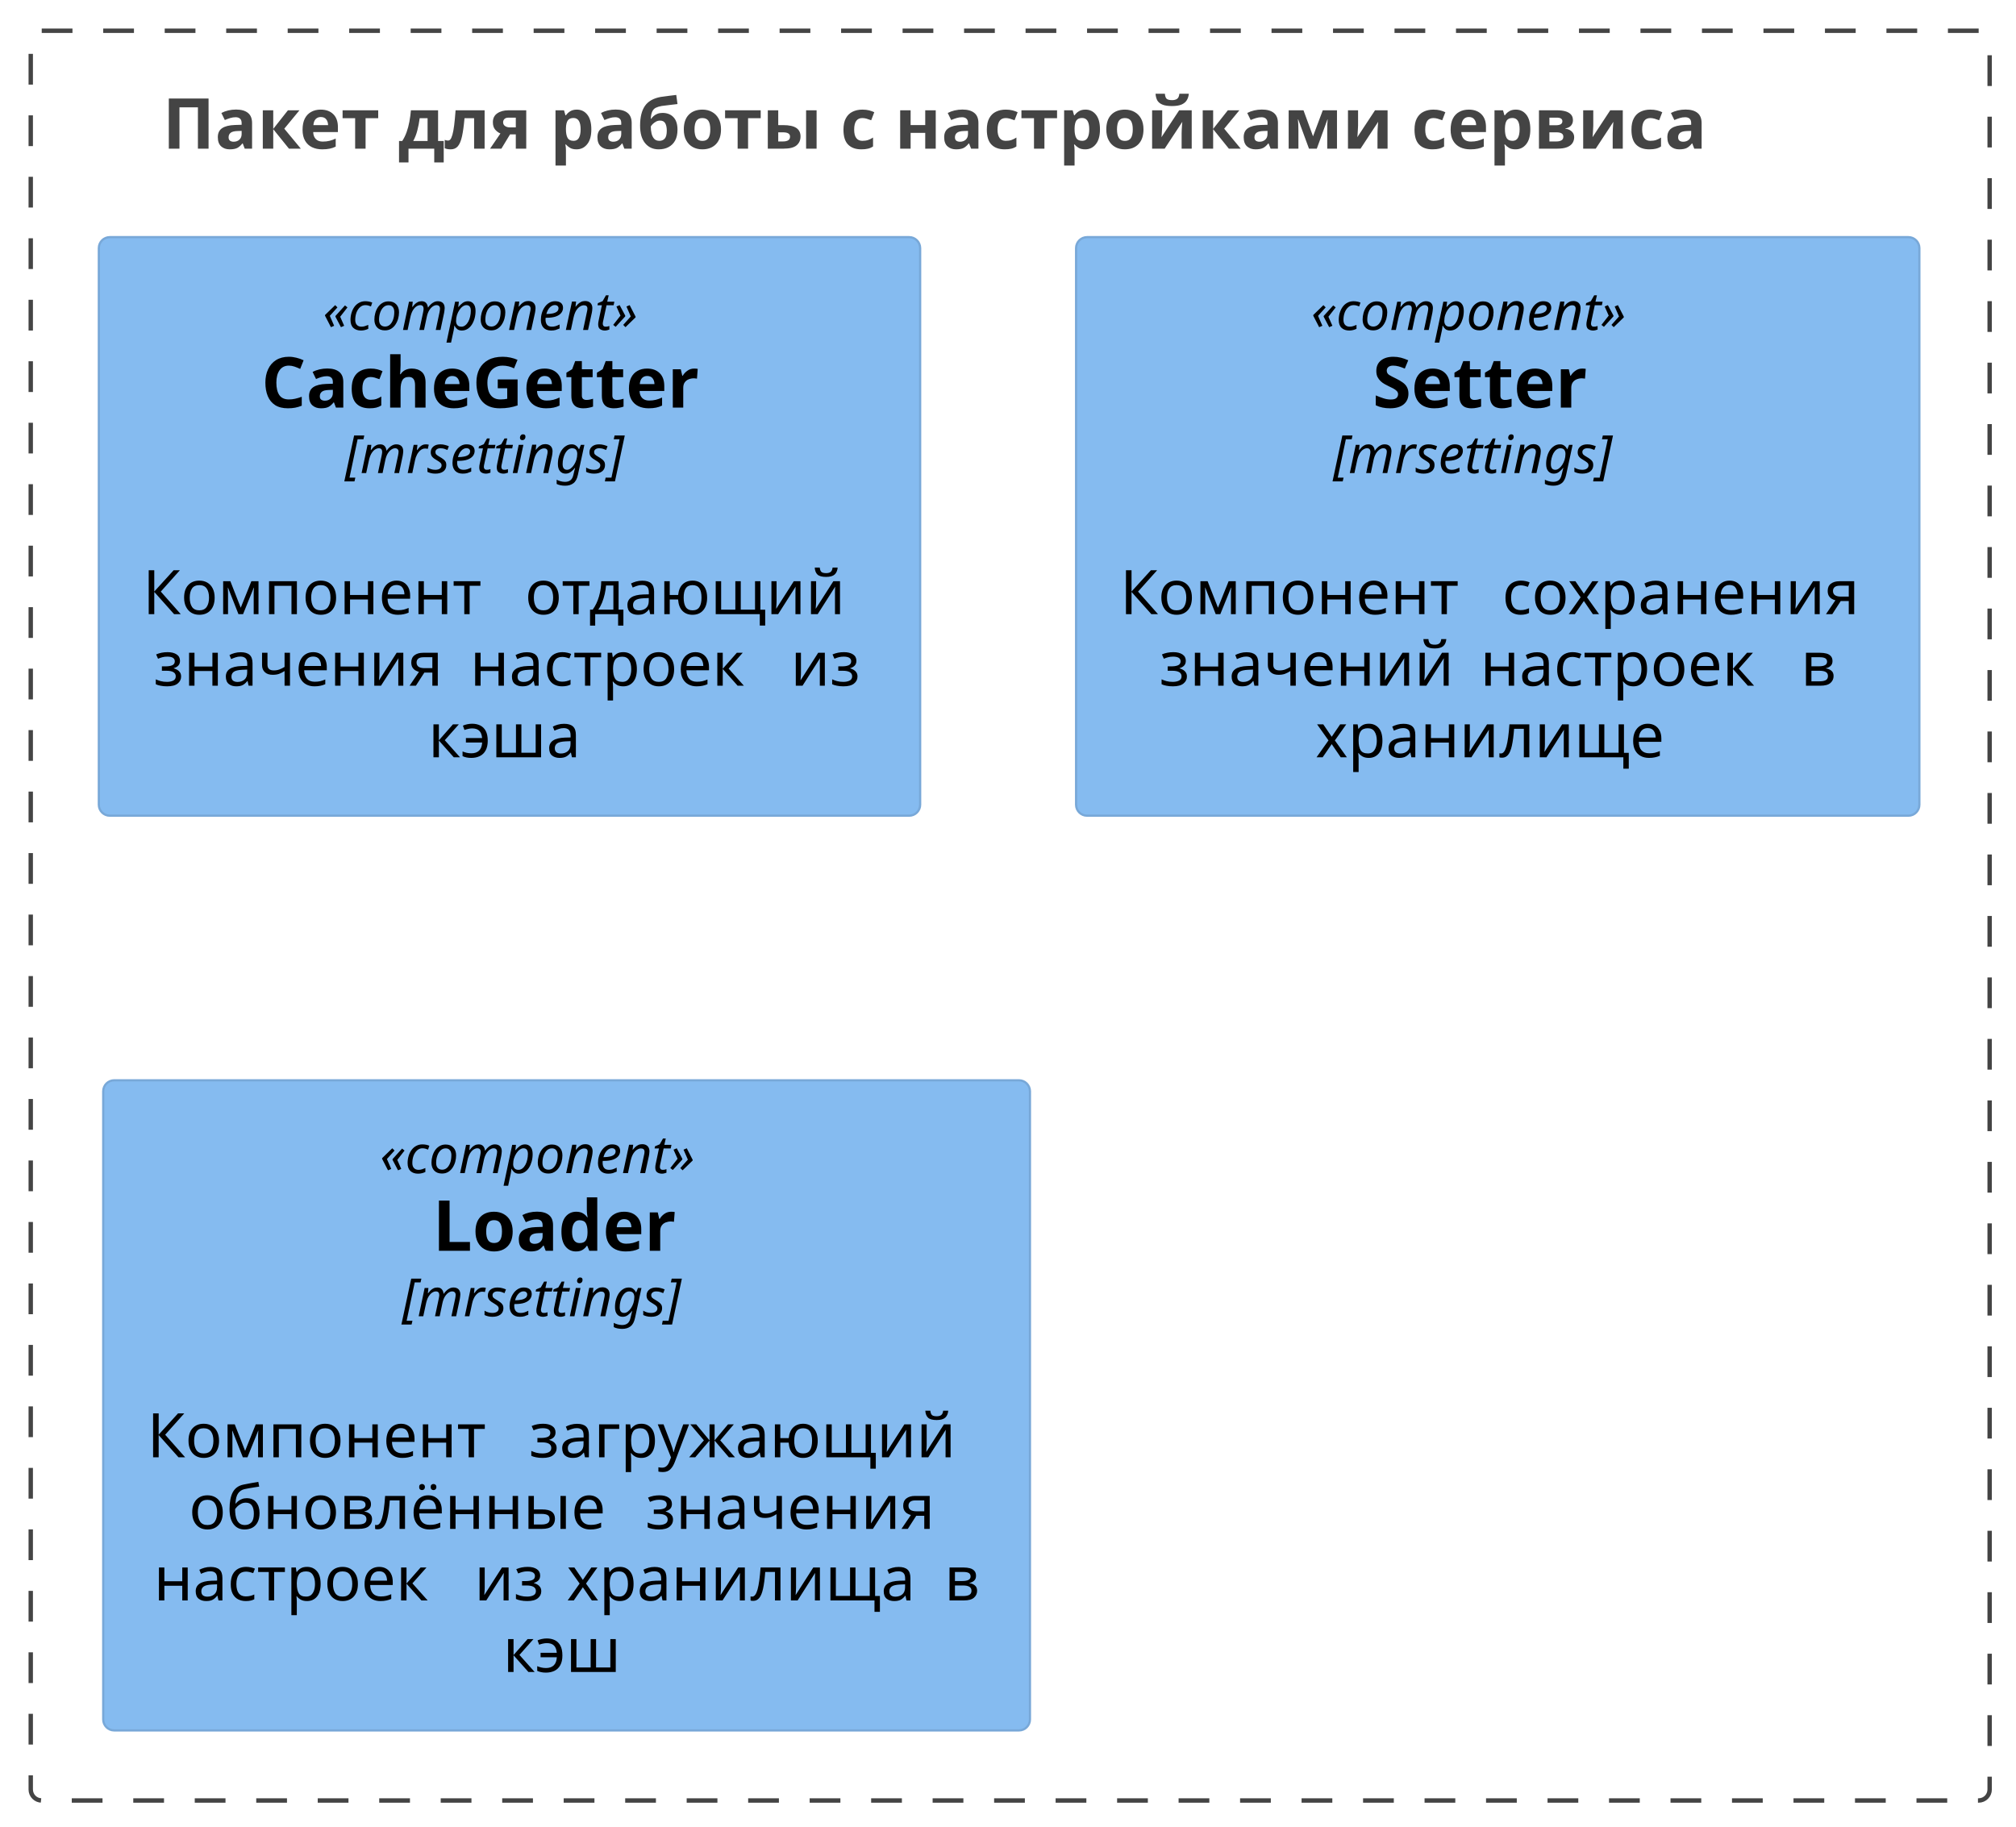
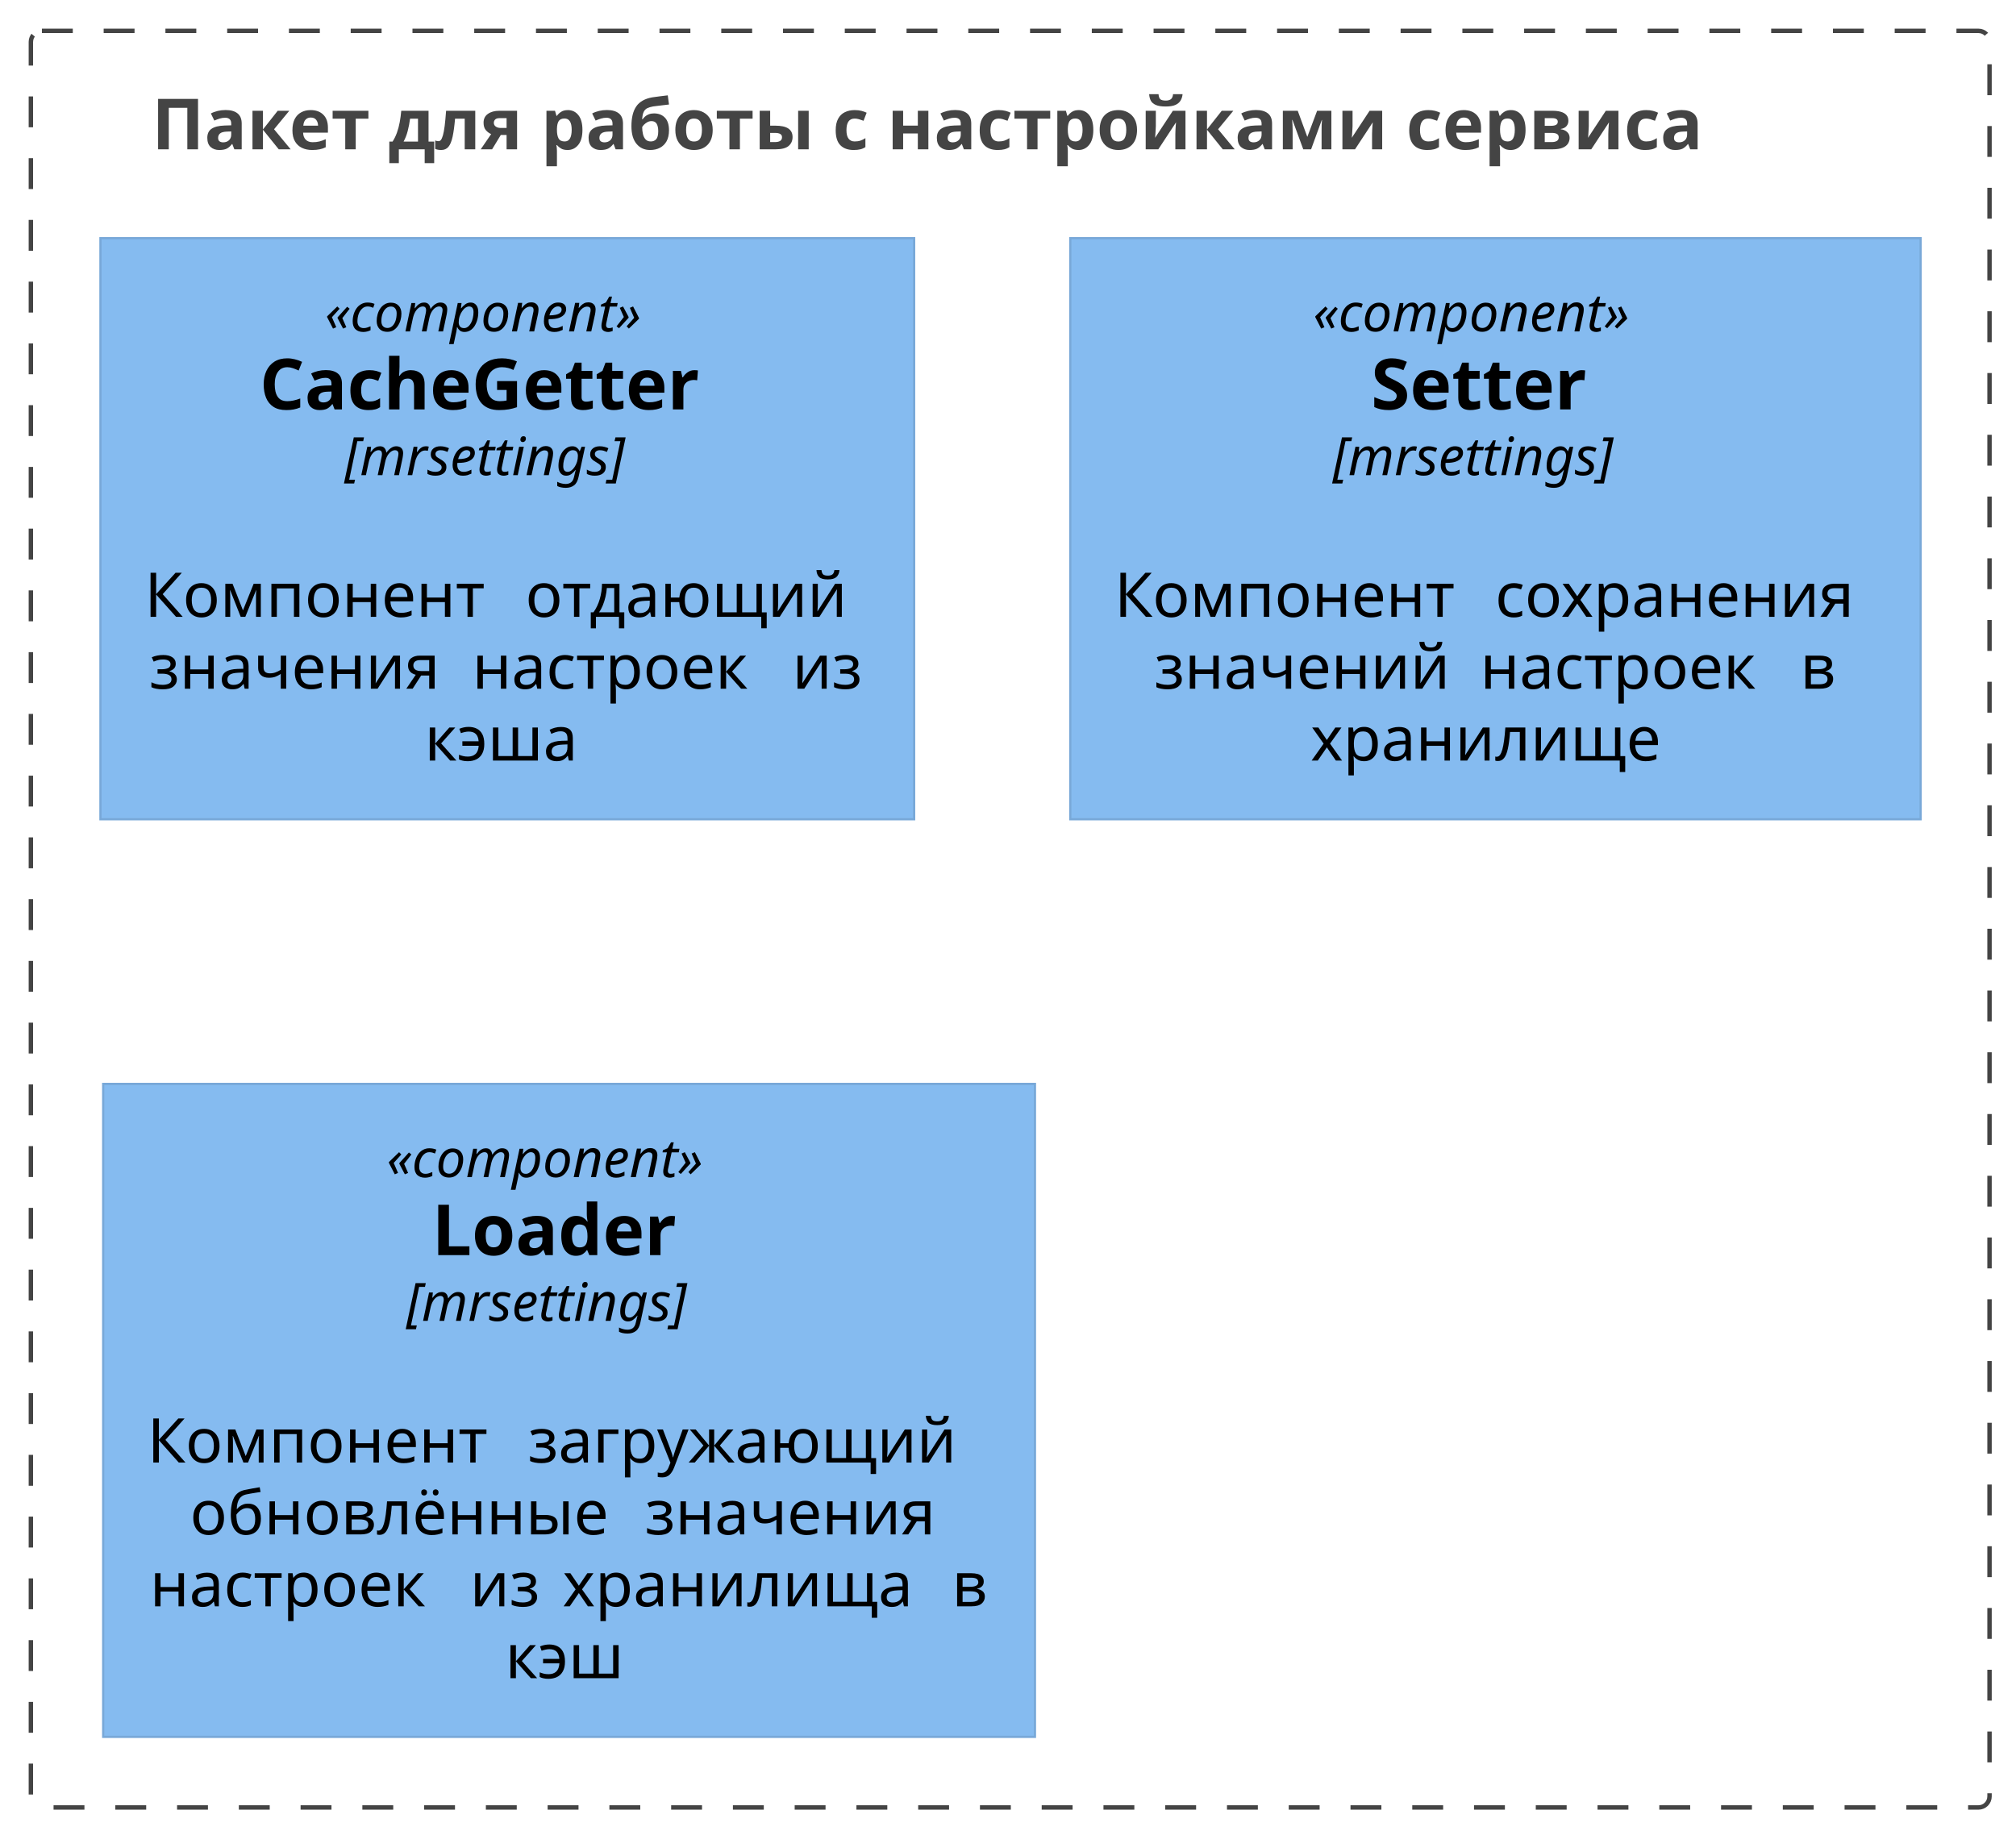
- <svg xmlns="http://www.w3.org/2000/svg" contentStyleType="text/css" height="416px" preserveAspectRatio="none" style="width:459px;height:416px;background:#FFFFFF;" version="1.1" viewBox="0 0 459 416" width="459px" zoomAndPan="magnify">
+ <svg xmlns="http://www.w3.org/2000/svg" contentStyleType="text/css" data-diagram-type="DESCRIPTION" height="415px" preserveAspectRatio="none" style="width:457px;height:415px;background:#FFFFFF;" version="1.1" viewBox="0 0 457 415" width="457px" zoomAndPan="magnify">
  <defs />
  <g>
-     <g id="cluster_mrsettings">
-       <rect fill="none" height="403" rx="2.5" ry="2.5" style="stroke:#444444;stroke-width:1.0;stroke-dasharray:7.0,7.0;" width="446" x="7" y="7" />
-       <text fill="#444444" font-family="sans-serif" font-size="16" font-weight="bold" lengthAdjust="spacing" textLength="386" x="37" y="33.852">Пакет для работы с настройками сервиса</text>
+     <g class="cluster" data-qualified-name="mrsettings" data-source-line="1690" id="ent0002">
+       <rect fill="none" height="402.8" rx="2.5" ry="2.5" style="stroke:#444444;stroke-width:1;stroke-dasharray:7,7;" width="444" x="7" y="7" />
+       <text fill="#444444" font-family="sans-serif" font-size="16" font-weight="bold" lengthAdjust="spacing" textLength="389.195" x="34.402" y="33.852">Пакет для работы с настройками сервиса</text>
    </g>
-     <g id="elem_mrsettings_cachegetter">
-       <rect fill="#85BBF0" height="131.75" rx="2.5" ry="2.5" style="stroke:#78A8D8;stroke-width:0.5;" width="187" x="22.5" y="54" />
-       <text fill="#000000" font-family="sans-serif" font-size="12" font-style="italic" lengthAdjust="spacing" textLength="85" x="73.5" y="75.139">«component»</text>
-       <text fill="#000000" font-family="sans-serif" font-size="16" font-weight="bold" lengthAdjust="spacing" textLength="113" x="59.5" y="92.82">CacheGetter</text>
-       <text fill="#000000" font-family="sans-serif" font-size="12" font-style="italic" lengthAdjust="spacing" textLength="75" x="78.5" y="107.732">[mrsettings]</text>
-       <text fill="#000000" font-family="sans-serif" font-size="14" lengthAdjust="spacing" textLength="4" x="114" y="123.558"> </text>
-       <text fill="#000000" font-family="sans-serif" font-size="14" lengthAdjust="spacing" textLength="83" x="32.5" y="139.855">Компонент</text>
-       <text fill="#000000" font-family="sans-serif" font-size="14" lengthAdjust="spacing" textLength="4" x="115.5" y="139.855"> </text>
-       <text fill="#000000" font-family="sans-serif" font-size="14" lengthAdjust="spacing" textLength="80" x="119.5" y="139.855">отдающий</text>
-       <text fill="#000000" font-family="sans-serif" font-size="14" lengthAdjust="spacing" textLength="68" x="35" y="156.151">значения</text>
-       <text fill="#000000" font-family="sans-serif" font-size="14" lengthAdjust="spacing" textLength="4" x="103" y="156.151"> </text>
-       <text fill="#000000" font-family="sans-serif" font-size="14" lengthAdjust="spacing" textLength="69" x="107" y="156.151">настроек</text>
-       <text fill="#000000" font-family="sans-serif" font-size="14" lengthAdjust="spacing" textLength="4" x="176" y="156.151"> </text>
-       <text fill="#000000" font-family="sans-serif" font-size="14" lengthAdjust="spacing" textLength="17" x="180" y="156.151">из</text>
-       <text fill="#000000" font-family="sans-serif" font-size="14" lengthAdjust="spacing" textLength="37" x="97.5" y="172.448">кэша</text>
+     <g class="entity" data-qualified-name="mrsettings.mrsettings_cachegetter" data-source-line="83" id="ent0003">
+       <rect fill="#85BBF0" height="131.75" style="stroke:#78A8D8;stroke-width:0.5;" width="184.459" x="22.77" y="54" />
+       <text fill="#000000" font-family="sans-serif" font-size="12" font-style="italic" lengthAdjust="spacing" textLength="82.699" x="73.65" y="75.139">«component»</text>
+       <text fill="#000000" font-family="sans-serif" font-size="16" font-weight="bold" lengthAdjust="spacing" textLength="112.289" x="58.855" y="92.82">CacheGetter</text>
+       <text fill="#000000" font-family="sans-serif" font-size="12" font-style="italic" lengthAdjust="spacing" textLength="73.84" x="78.08" y="107.732">[mrsettings]</text>
+       <text fill="#000000" font-family="sans-serif" font-size="14" lengthAdjust="spacing" textLength="4.45" x="112.774" y="123.558"> </text>
+       <text fill="#000000" font-family="sans-serif" font-size="14" lengthAdjust="spacing" textLength="81.86" x="32.77" y="139.855">Компонент</text>
+       <text fill="#000000" font-family="sans-serif" font-size="14" lengthAdjust="spacing" textLength="4.45" x="114.63" y="139.855"> </text>
+       <text fill="#000000" font-family="sans-serif" font-size="14" lengthAdjust="spacing" textLength="78.148" x="119.081" y="139.855">отдающий</text>
+       <text fill="#000000" font-family="sans-serif" font-size="14" lengthAdjust="spacing" textLength="68.735" x="33.857" y="156.151">значения</text>
+       <text fill="#000000" font-family="sans-serif" font-size="14" lengthAdjust="spacing" textLength="4.45" x="102.592" y="156.151"> </text>
+       <text fill="#000000" font-family="sans-serif" font-size="14" lengthAdjust="spacing" textLength="68.106" x="107.043" y="156.151">настроек</text>
+       <text fill="#000000" font-family="sans-serif" font-size="14" lengthAdjust="spacing" textLength="4.45" x="175.149" y="156.151"> </text>
+       <text fill="#000000" font-family="sans-serif" font-size="14" lengthAdjust="spacing" textLength="16.543" x="179.599" y="156.151">из</text>
+       <text fill="#000000" font-family="sans-serif" font-size="14" lengthAdjust="spacing" textLength="37.529" x="96.235" y="172.448">кэша</text>
    </g>
-     <g id="elem_mrsettings_setter">
-       <rect fill="#85BBF0" height="131.75" rx="2.5" ry="2.5" style="stroke:#78A8D8;stroke-width:0.5;" width="192" x="245" y="54" />
-       <text fill="#000000" font-family="sans-serif" font-size="12" font-style="italic" lengthAdjust="spacing" textLength="85" x="298.5" y="75.139">«component»</text>
-       <text fill="#000000" font-family="sans-serif" font-size="16" font-weight="bold" lengthAdjust="spacing" textLength="57" x="312.5" y="92.82">Setter</text>
-       <text fill="#000000" font-family="sans-serif" font-size="12" font-style="italic" lengthAdjust="spacing" textLength="75" x="303.5" y="107.732">[mrsettings]</text>
-       <text fill="#000000" font-family="sans-serif" font-size="14" lengthAdjust="spacing" textLength="4" x="339" y="123.558"> </text>
-       <text fill="#000000" font-family="sans-serif" font-size="14" lengthAdjust="spacing" textLength="83" x="255" y="139.855">Компонент</text>
-       <text fill="#000000" font-family="sans-serif" font-size="14" lengthAdjust="spacing" textLength="4" x="338" y="139.855"> </text>
-       <text fill="#000000" font-family="sans-serif" font-size="14" lengthAdjust="spacing" textLength="85" x="342" y="139.855">сохранения</text>
-       <text fill="#000000" font-family="sans-serif" font-size="14" lengthAdjust="spacing" textLength="69" x="264" y="156.151">значений</text>
-       <text fill="#000000" font-family="sans-serif" font-size="14" lengthAdjust="spacing" textLength="4" x="333" y="156.151"> </text>
-       <text fill="#000000" font-family="sans-serif" font-size="14" lengthAdjust="spacing" textLength="69" x="337" y="156.151">настроек</text>
-       <text fill="#000000" font-family="sans-serif" font-size="14" lengthAdjust="spacing" textLength="4" x="406" y="156.151"> </text>
-       <text fill="#000000" font-family="sans-serif" font-size="14" lengthAdjust="spacing" textLength="8" x="410" y="156.151">в</text>
-       <text fill="#000000" font-family="sans-serif" font-size="14" lengthAdjust="spacing" textLength="83" x="299.5" y="172.448">хранилище</text>
+     <g class="entity" data-qualified-name="mrsettings.mrsettings_setter" data-source-line="83" id="ent0004">
+       <rect fill="#85BBF0" height="131.75" style="stroke:#78A8D8;stroke-width:0.5;" width="192.765" x="242.62" y="54" />
+       <text fill="#000000" font-family="sans-serif" font-size="12" font-style="italic" lengthAdjust="spacing" textLength="82.699" x="297.653" y="75.139">«component»</text>
+       <text fill="#000000" font-family="sans-serif" font-size="16" font-weight="bold" lengthAdjust="spacing" textLength="56.414" x="310.795" y="92.82">Setter</text>
+       <text fill="#000000" font-family="sans-serif" font-size="12" font-style="italic" lengthAdjust="spacing" textLength="73.84" x="302.082" y="107.732">[mrsettings]</text>
+       <text fill="#000000" font-family="sans-serif" font-size="14" lengthAdjust="spacing" textLength="4.45" x="336.777" y="123.558"> </text>
+       <text fill="#000000" font-family="sans-serif" font-size="14" lengthAdjust="spacing" textLength="81.86" x="252.62" y="139.855">Компонент</text>
+       <text fill="#000000" font-family="sans-serif" font-size="14" lengthAdjust="spacing" textLength="4.45" x="334.48" y="139.855"> </text>
+       <text fill="#000000" font-family="sans-serif" font-size="14" lengthAdjust="spacing" textLength="86.454" x="338.93" y="139.855">сохранения</text>
+       <text fill="#000000" font-family="sans-serif" font-size="14" lengthAdjust="spacing" textLength="69.412" x="261.667" y="156.151">значений</text>
+       <text fill="#000000" font-family="sans-serif" font-size="14" lengthAdjust="spacing" textLength="4.45" x="331.079" y="156.151"> </text>
+       <text fill="#000000" font-family="sans-serif" font-size="14" lengthAdjust="spacing" textLength="68.106" x="335.53" y="156.151">настроек</text>
+       <text fill="#000000" font-family="sans-serif" font-size="14" lengthAdjust="spacing" textLength="4.45" x="403.636" y="156.151"> </text>
+       <text fill="#000000" font-family="sans-serif" font-size="14" lengthAdjust="spacing" textLength="8.251" x="408.086" y="156.151">в</text>
+       <text fill="#000000" font-family="sans-serif" font-size="14" lengthAdjust="spacing" textLength="83.85" x="297.077" y="172.448">хранилище</text>
    </g>
-     <g id="elem_mrsettings_loader">
-       <rect fill="#85BBF0" height="148.047" rx="2.5" ry="2.5" style="stroke:#78A8D8;stroke-width:0.5;" width="211" x="23.5" y="246" />
-       <text fill="#000000" font-family="sans-serif" font-size="12" font-style="italic" lengthAdjust="spacing" textLength="85" x="86.5" y="267.139">«component»</text>
-       <text fill="#000000" font-family="sans-serif" font-size="16" font-weight="bold" lengthAdjust="spacing" textLength="61" x="98.5" y="284.82">Loader</text>
-       <text fill="#000000" font-family="sans-serif" font-size="12" font-style="italic" lengthAdjust="spacing" textLength="75" x="91.5" y="299.732">[mrsettings]</text>
-       <text fill="#000000" font-family="sans-serif" font-size="14" lengthAdjust="spacing" textLength="4" x="127" y="315.558"> </text>
-       <text fill="#000000" font-family="sans-serif" font-size="14" lengthAdjust="spacing" textLength="83" x="33.5" y="331.854">Компонент</text>
-       <text fill="#000000" font-family="sans-serif" font-size="14" lengthAdjust="spacing" textLength="4" x="116.5" y="331.854"> </text>
-       <text fill="#000000" font-family="sans-serif" font-size="14" lengthAdjust="spacing" textLength="104" x="120.5" y="331.854">загружающий</text>
-       <text fill="#000000" font-family="sans-serif" font-size="14" lengthAdjust="spacing" textLength="100" x="43" y="348.151">обновлённые</text>
-       <text fill="#000000" font-family="sans-serif" font-size="14" lengthAdjust="spacing" textLength="4" x="143" y="348.151"> </text>
-       <text fill="#000000" font-family="sans-serif" font-size="14" lengthAdjust="spacing" textLength="68" x="147" y="348.151">значения</text>
-       <text fill="#000000" font-family="sans-serif" font-size="14" lengthAdjust="spacing" textLength="69" x="35" y="364.448">настроек</text>
-       <text fill="#000000" font-family="sans-serif" font-size="14" lengthAdjust="spacing" textLength="4" x="104" y="364.448"> </text>
-       <text fill="#000000" font-family="sans-serif" font-size="14" lengthAdjust="spacing" textLength="17" x="108" y="364.448">из</text>
-       <text fill="#000000" font-family="sans-serif" font-size="14" lengthAdjust="spacing" textLength="4" x="125" y="364.448"> </text>
-       <text fill="#000000" font-family="sans-serif" font-size="14" lengthAdjust="spacing" textLength="82" x="129" y="364.448">хранилища</text>
-       <text fill="#000000" font-family="sans-serif" font-size="14" lengthAdjust="spacing" textLength="4" x="211" y="364.448"> </text>
-       <text fill="#000000" font-family="sans-serif" font-size="14" lengthAdjust="spacing" textLength="8" x="215" y="364.448">в</text>
-       <text fill="#000000" font-family="sans-serif" font-size="14" lengthAdjust="spacing" textLength="29" x="114.5" y="380.745">кэш</text>
+     <g class="entity" data-qualified-name="mrsettings.mrsettings_loader" data-source-line="83" id="ent0005">
+       <rect fill="#85BBF0" height="148.047" style="stroke:#78A8D8;stroke-width:0.5;" width="211.222" x="23.39" y="245.75" />
+       <text fill="#000000" font-family="sans-serif" font-size="12" font-style="italic" lengthAdjust="spacing" textLength="82.699" x="87.651" y="266.889">«component»</text>
+       <text fill="#000000" font-family="sans-serif" font-size="16" font-weight="bold" lengthAdjust="spacing" textLength="62.18" x="97.911" y="284.57">Loader</text>
+       <text fill="#000000" font-family="sans-serif" font-size="12" font-style="italic" lengthAdjust="spacing" textLength="73.84" x="92.081" y="299.482">[mrsettings]</text>
+       <text fill="#000000" font-family="sans-serif" font-size="14" lengthAdjust="spacing" textLength="4.45" x="126.776" y="315.308"> </text>
+       <text fill="#000000" font-family="sans-serif" font-size="14" lengthAdjust="spacing" textLength="81.86" x="33.39" y="331.604">Компонент</text>
+       <text fill="#000000" font-family="sans-serif" font-size="14" lengthAdjust="spacing" textLength="4.45" x="115.25" y="331.604"> </text>
+       <text fill="#000000" font-family="sans-serif" font-size="14" lengthAdjust="spacing" textLength="104.911" x="119.701" y="331.604">загружающий</text>
+       <text fill="#000000" font-family="sans-serif" font-size="14" lengthAdjust="spacing" textLength="98.704" x="43.056" y="347.901">обновлённые</text>
+       <text fill="#000000" font-family="sans-serif" font-size="14" lengthAdjust="spacing" textLength="4.45" x="141.76" y="347.901"> </text>
+       <text fill="#000000" font-family="sans-serif" font-size="14" lengthAdjust="spacing" textLength="68.735" x="146.21" y="347.901">значения</text>
+       <text fill="#000000" font-family="sans-serif" font-size="14" lengthAdjust="spacing" textLength="68.106" x="33.968" y="364.198">настроек</text>
+       <text fill="#000000" font-family="sans-serif" font-size="14" lengthAdjust="spacing" textLength="4.45" x="102.074" y="364.198"> </text>
+       <text fill="#000000" font-family="sans-serif" font-size="14" lengthAdjust="spacing" textLength="16.543" x="106.524" y="364.198">из</text>
+       <text fill="#000000" font-family="sans-serif" font-size="14" lengthAdjust="spacing" textLength="4.45" x="123.067" y="364.198"> </text>
+       <text fill="#000000" font-family="sans-serif" font-size="14" lengthAdjust="spacing" textLength="83.815" x="127.517" y="364.198">хранилища</text>
+       <text fill="#000000" font-family="sans-serif" font-size="14" lengthAdjust="spacing" textLength="4.45" x="211.333" y="364.198"> </text>
+       <text fill="#000000" font-family="sans-serif" font-size="14" lengthAdjust="spacing" textLength="8.251" x="215.783" y="364.198">в</text>
+       <text fill="#000000" font-family="sans-serif" font-size="14" lengthAdjust="spacing" textLength="28.95" x="114.526" y="380.495">кэш</text>
    </g>
  </g>
</svg>
